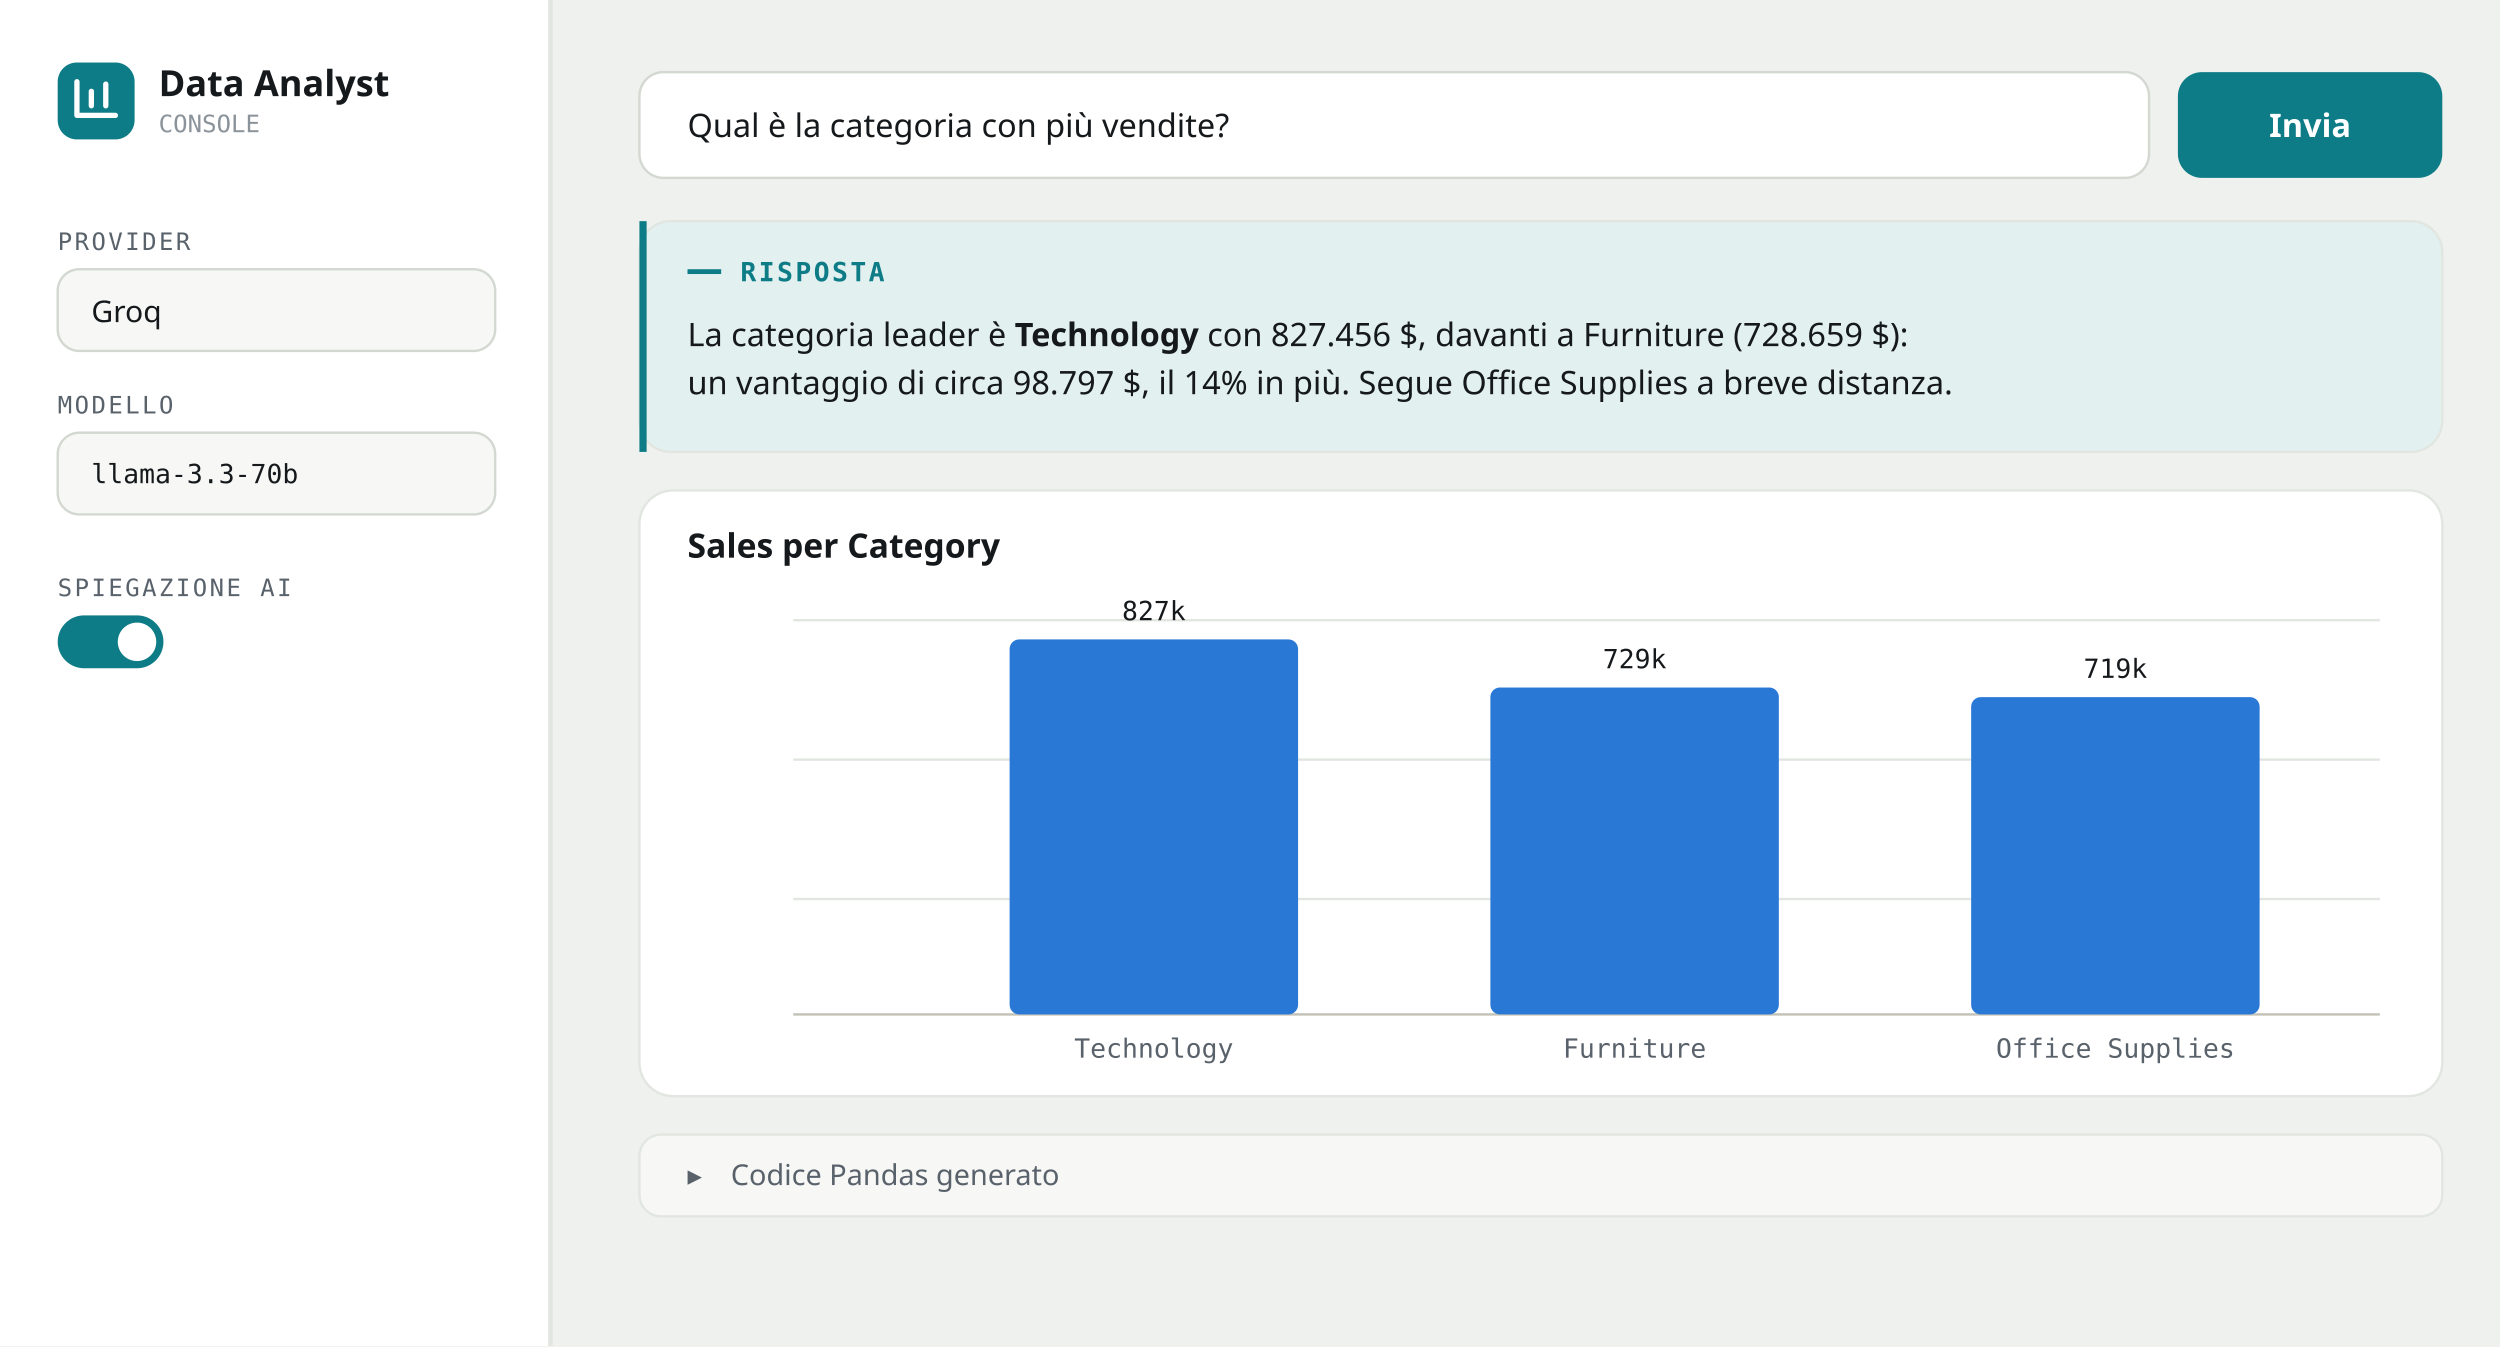
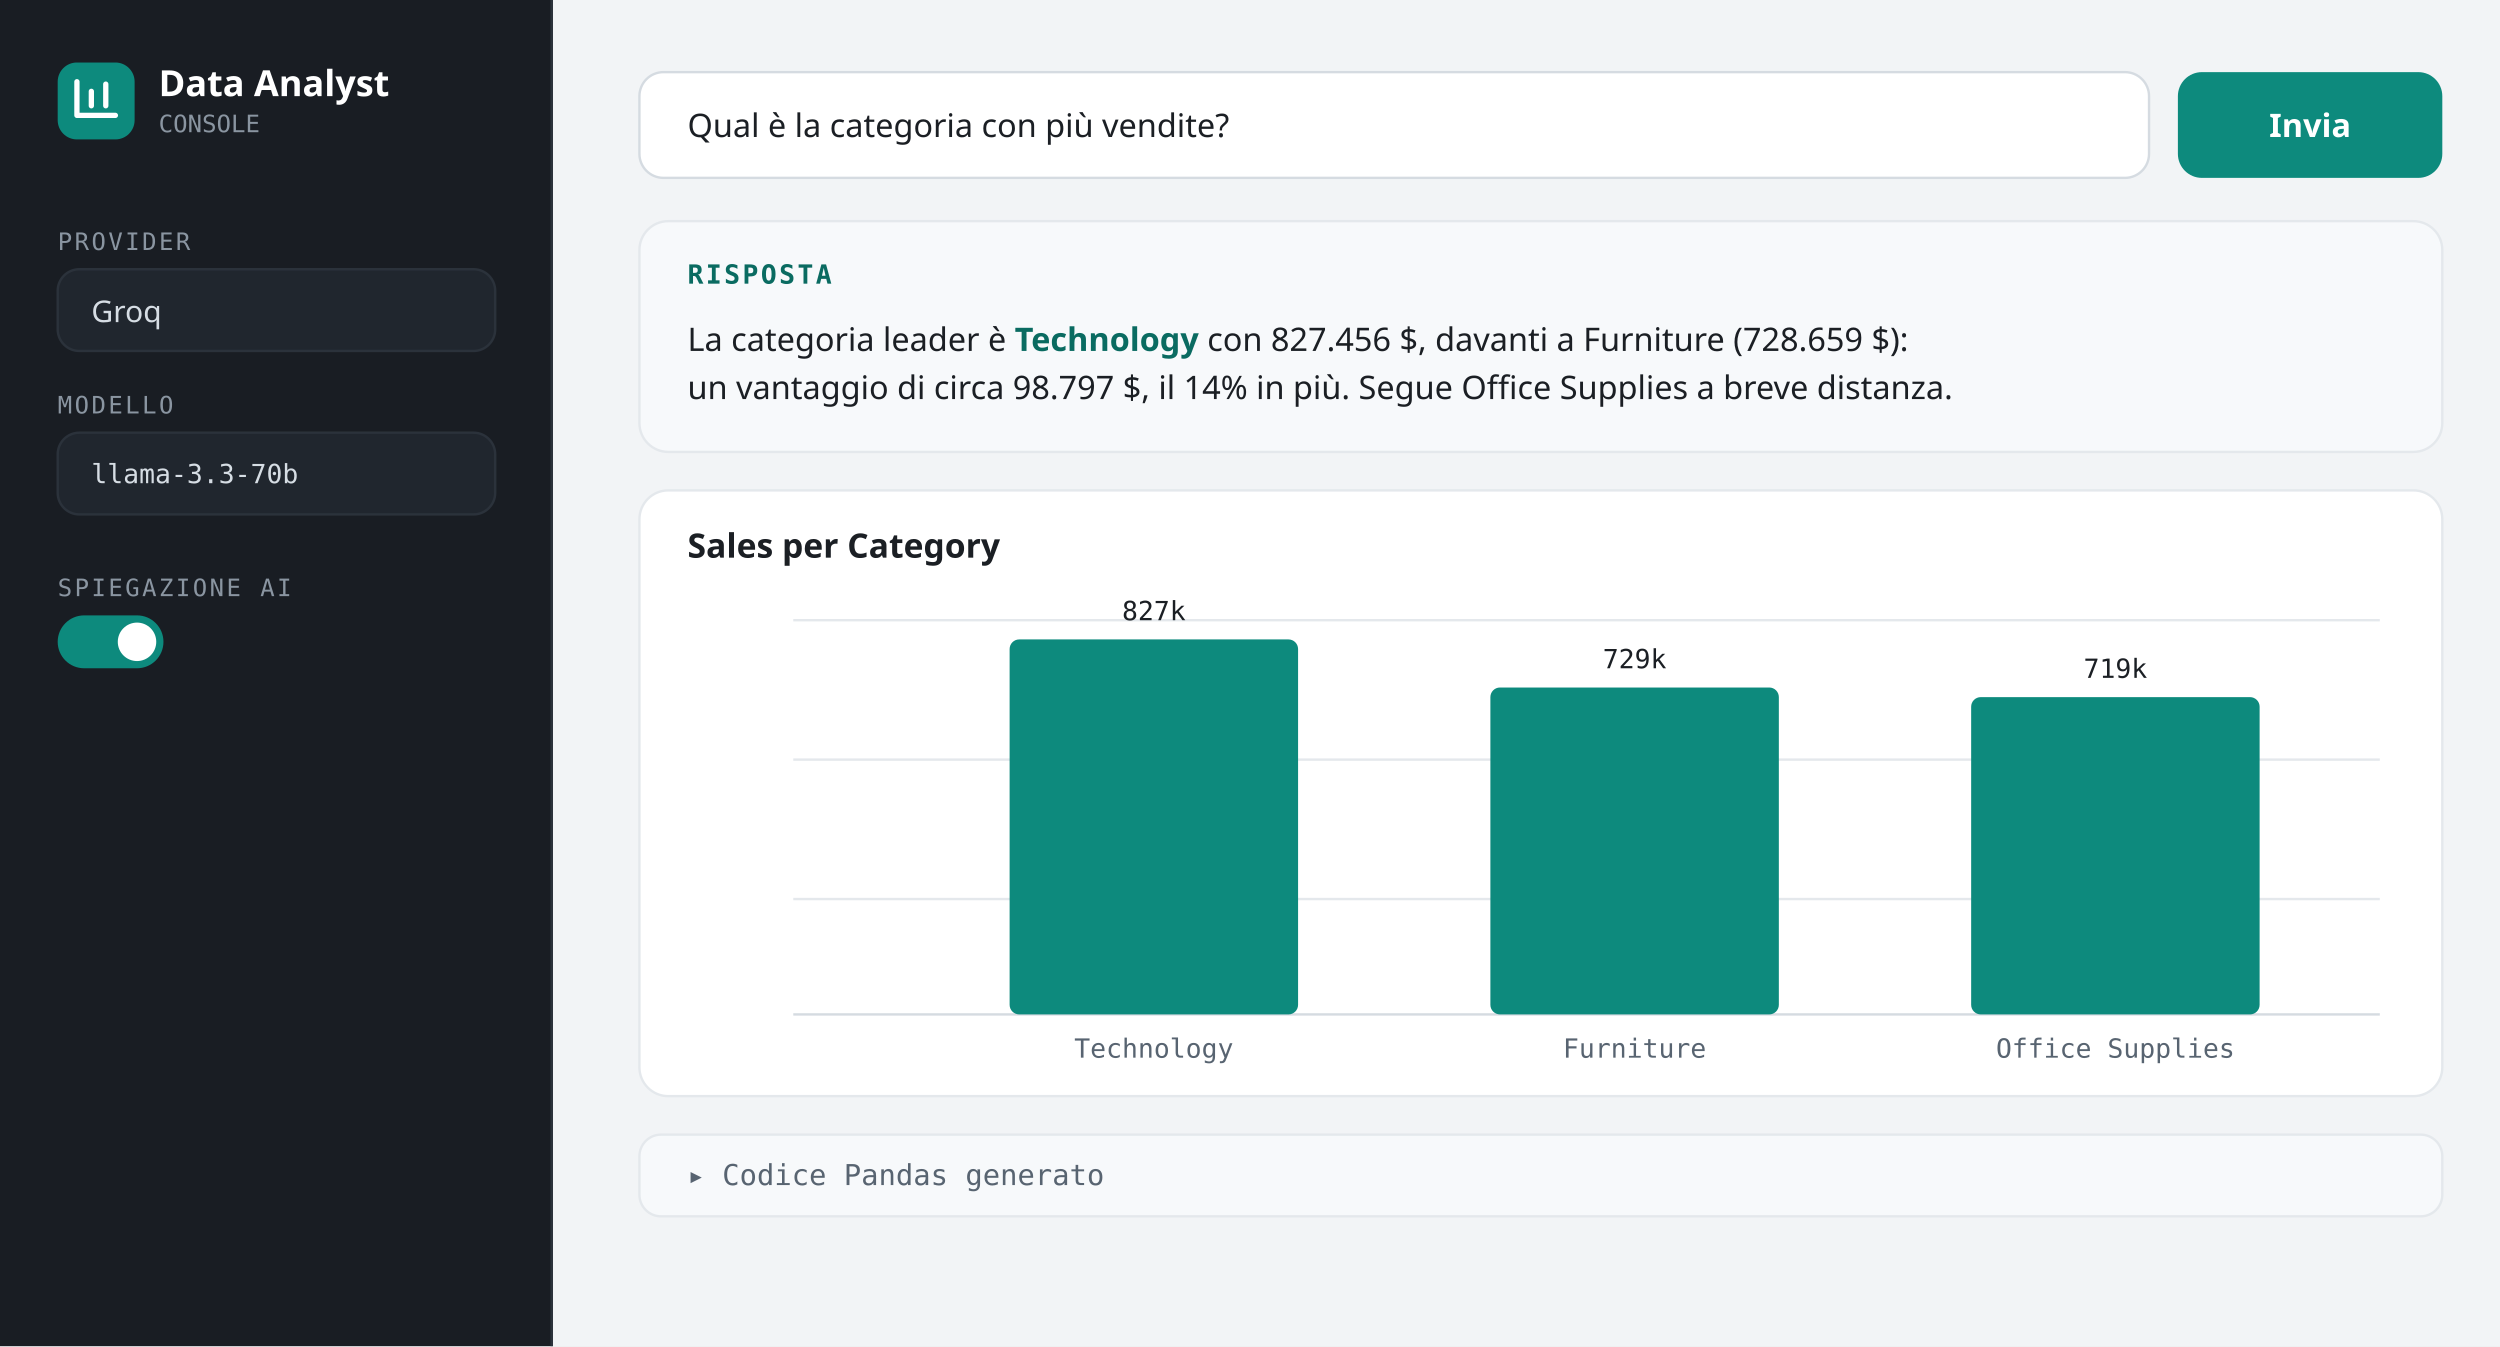
- <svg xmlns="http://www.w3.org/2000/svg" width="1040" height="560" viewBox="0 0 1040 560" font-family="'Segoe UI',system-ui,sans-serif">
-   <rect width="1040" height="560" fill="#EFF1EE" />
-   <rect x="0" y="0" width="230" height="560" fill="#FFFFFF" />
-   <rect x="228" y="0" width="2" height="560" fill="#E2E6E1" />
-   <rect x="24" y="26" width="32" height="32" rx="8" fill="#0E7C86" />
+ <svg xmlns="http://www.w3.org/2000/svg" width="1040" height="560" viewBox="0 0 1040 560" font-family="'IBM Plex Sans','Segoe UI',system-ui,sans-serif">
+   <rect width="1040" height="560" fill="#f2f4f6" />
+   <rect x="0" y="0" width="230" height="560" fill="#191d23" />
+   <rect x="229" y="0" width="1" height="560" fill="#2b323b" />
+   <rect x="24" y="26" width="32" height="32" rx="8" fill="#0d8a7d" />
  <path d="M32 48 V34 M32 48 h16 M38 44 v-6 M44 44 v-9" stroke="#fff" stroke-width="2.2" fill="none" stroke-linecap="round" />
-   <text x="66" y="40" font-size="15" font-weight="700" fill="#16191C">Data Analyst</text>
-   <text x="66" y="55" font-size="10" font-family="monospace" fill="#8A929A">CONSOLE</text>
-   <text x="24" y="104" font-size="10" font-family="monospace" letter-spacing="1" fill="#59626B">PROVIDER</text>
-   <rect x="24" y="112" width="182" height="34" rx="9" fill="#F7F8F6" stroke="#D3D8D1" />
-   <text x="38" y="134" font-size="12.5" fill="#16191C">Groq</text>
-   <text x="24" y="172" font-size="10" font-family="monospace" letter-spacing="1" fill="#59626B">MODELLO</text>
-   <rect x="24" y="180" width="182" height="34" rx="9" fill="#F7F8F6" stroke="#D3D8D1" />
-   <text x="38" y="201" font-size="11" font-family="monospace" fill="#16191C">llama-3.3-70b</text>
-   <text x="24" y="248" font-size="10" font-family="monospace" letter-spacing="1" fill="#59626B">SPIEGAZIONE AI</text>
-   <rect x="24" y="256" width="44" height="22" rx="11" fill="#0E7C86" />
-   <circle cx="57" cy="267" r="8" fill="#FFFFFF" />
-   <rect x="266" y="30" width="628" height="44" rx="10" fill="#FFFFFF" stroke="#D3D8D1" />
-   <text x="286" y="57" font-size="13.5" fill="#16191C">Qual è la categoria con più vendite?</text>
-   <rect x="906" y="30" width="110" height="44" rx="10" fill="#0E7C86" />
-   <text x="961" y="57" font-size="13.5" font-weight="600" fill="#FFFFFF" text-anchor="middle">Invia</text>
-   <rect x="266" y="92" width="750" height="96" rx="13" fill="#E2F0F0" stroke="#E2E6E1" />
-   <rect x="266" y="92" width="3" height="96" fill="#0E7C86" />
-   <rect x="286" y="112" width="14" height="2" fill="#0E7C86" />
-   <text x="308" y="117" font-size="11" font-family="monospace" letter-spacing="1" font-weight="600" fill="#0E7C86">RISPOSTA</text>
-   <text x="286" y="144" font-size="13.5" fill="#16191C">La categoria leader è <tspan font-weight="600">Technology</tspan> con 827.456 $, davanti a Furniture (728.659 $):</text>
-   <text x="286" y="164" font-size="13.5" fill="#16191C">un vantaggio di circa 98.797 $, il 14% in più. Segue Office Supplies a breve distanza.</text>
-   <rect x="266" y="204" width="750" height="252" rx="14" fill="#FFFFFF" stroke="#E2E6E1" />
-   <text x="286" y="232" font-size="14" font-weight="700" fill="#16191C">Sales per Category</text>
-   <line x1="330" y1="258" x2="990" y2="258" stroke="#E2E6E1" />
-   <line x1="330" y1="316" x2="990" y2="316" stroke="#E2E6E1" />
-   <line x1="330" y1="374" x2="990" y2="374" stroke="#E2E6E1" />
-   <line x1="330" y1="422" x2="990" y2="422" stroke="#C3C2B7" />
-   <rect x="420" y="266" width="120" height="156" rx="4" fill="#2a78d6" />
-   <rect x="620" y="286" width="120" height="136" rx="4" fill="#2a78d6" />
-   <rect x="820" y="290" width="120" height="132" rx="4" fill="#2a78d6" />
-   <g font-family="monospace" font-size="11" fill="#16191C" text-anchor="middle">
+   <text x="66" y="40" font-size="15" font-weight="700" fill="#ffffff">Data Analyst</text>
+   <text x="66" y="55" font-size="10" font-family="monospace" fill="#8a95a1">CONSOLE</text>
+   <text x="24" y="104" font-size="10" font-family="monospace" letter-spacing="1" fill="#8a95a1">PROVIDER</text>
+   <rect x="24" y="112" width="182" height="34" rx="9" fill="#20262e" stroke="#2b323b" />
+   <text x="38" y="134" font-size="12.5" fill="#d6dde4">Groq</text>
+   <text x="24" y="172" font-size="10" font-family="monospace" letter-spacing="1" fill="#8a95a1">MODELLO</text>
+   <rect x="24" y="180" width="182" height="34" rx="9" fill="#20262e" stroke="#2b323b" />
+   <text x="38" y="201" font-size="11" font-family="monospace" fill="#d6dde4">llama-3.3-70b</text>
+   <text x="24" y="248" font-size="10" font-family="monospace" letter-spacing="1" fill="#8a95a1">SPIEGAZIONE AI</text>
+   <rect x="24" y="256" width="44" height="22" rx="11" fill="#0d8a7d" />
+   <circle cx="57" cy="267" r="8" fill="#ffffff" />
+   <rect x="266" y="30" width="628" height="44" rx="10" fill="#ffffff" stroke="#d5dbe1" />
+   <text x="286" y="57" font-size="13.5" fill="#1b1f24">Qual è la categoria con più vendite?</text>
+   <rect x="906" y="30" width="110" height="44" rx="10" fill="#0d8a7d" />
+   <text x="961" y="57" font-size="13.5" font-weight="600" fill="#ffffff" text-anchor="middle">Invia</text>
+   <rect x="266" y="92" width="750" height="96" rx="12" fill="#f7f9fb" stroke="#e4e8ec" />
+   <text x="286" y="118" font-size="11" font-family="monospace" letter-spacing="1" font-weight="600" fill="#0a6b61">RISPOSTA</text>
+   <text x="286" y="146" font-size="13.5" fill="#1b1f24">La categoria leader è <tspan font-weight="600" fill="#0a6b61">Technology</tspan> con 827.456 $, davanti a Furniture (728.659 $):</text>
+   <text x="286" y="166" font-size="13.5" fill="#1b1f24">un vantaggio di circa 98.797 $, il 14% in più. Segue Office Supplies a breve distanza.</text>
+   <rect x="266" y="204" width="750" height="252" rx="12" fill="#ffffff" stroke="#e4e8ec" />
+   <text x="286" y="232" font-size="14" font-weight="700" fill="#1b1f24">Sales per Category</text>
+   <line x1="330" y1="258" x2="990" y2="258" stroke="#e4e8ec" />
+   <line x1="330" y1="316" x2="990" y2="316" stroke="#e4e8ec" />
+   <line x1="330" y1="374" x2="990" y2="374" stroke="#e4e8ec" />
+   <line x1="330" y1="422" x2="990" y2="422" stroke="#d5dbe1" />
+   <rect x="420" y="266" width="120" height="156" rx="4" fill="#0d8a7d" />
+   <rect x="620" y="286" width="120" height="136" rx="4" fill="#0d8a7d" />
+   <rect x="820" y="290" width="120" height="132" rx="4" fill="#0d8a7d" />
+   <g font-family="monospace" font-size="11" fill="#1b1f24" text-anchor="middle">
    <text x="480" y="258">827k</text>
    <text x="680" y="278">729k</text>
    <text x="880" y="282">719k</text>
  </g>
-   <g font-family="monospace" font-size="11" fill="#59626B" text-anchor="middle">
+   <g font-family="monospace" font-size="11" fill="#586471" text-anchor="middle">
    <text x="480" y="440">Technology</text>
    <text x="680" y="440">Furniture</text>
    <text x="880" y="440">Office Supplies</text>
  </g>
-   <rect x="266" y="472" width="750" height="34" rx="9" fill="#F7F8F6" stroke="#E2E6E1" />
-   <text x="286" y="493" font-size="12" fill="#59626B">▸</text>
-   <text x="304" y="493" font-size="12" fill="#59626B">Codice Pandas generato</text>
+   <rect x="266" y="472" width="750" height="34" rx="9" fill="#f7f9fb" stroke="#e4e8ec" />
+   <text x="286" y="493" font-size="12" font-family="monospace" fill="#586471">▸ Codice Pandas generato</text>
</svg>
